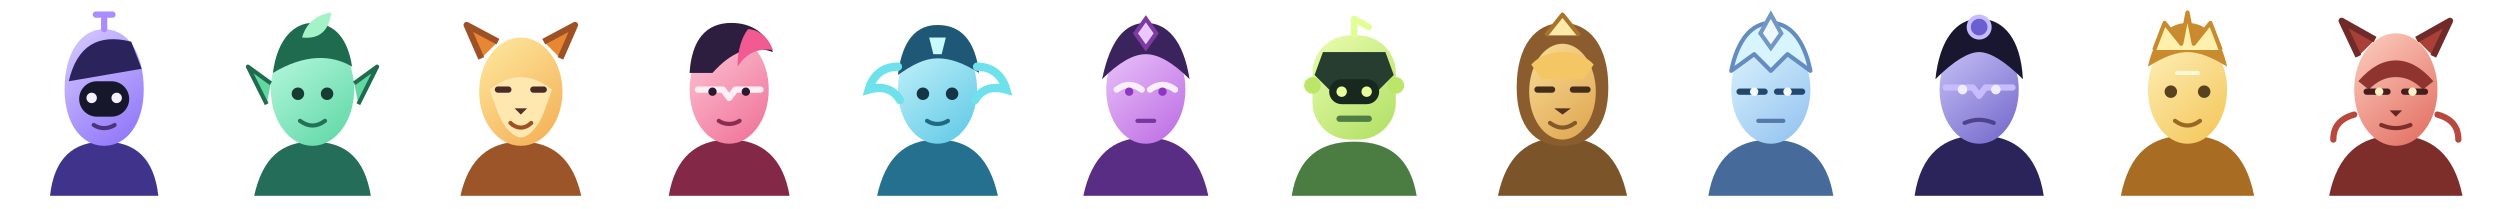
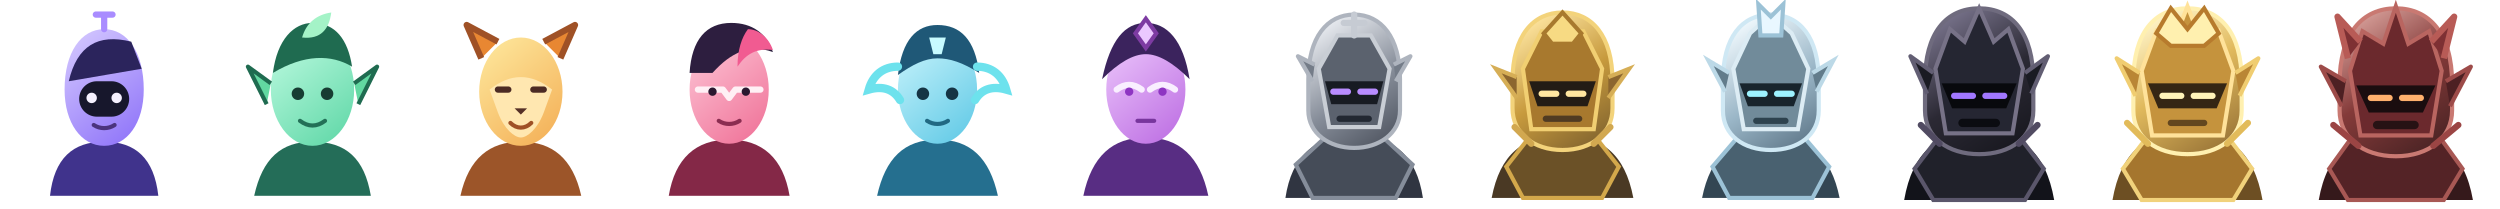
<svg xmlns="http://www.w3.org/2000/svg" width="1200" height="100" viewBox="0 0 1200 100" fill="none">
  <defs>
    <linearGradient id="p0" x1="24" y1="18" x2="78" y2="84" gradientUnits="userSpaceOnUse">
      <stop stop-color="#D9CEFF" />
      <stop offset="1" stop-color="#7858F7" />
    </linearGradient>
    <linearGradient id="p1" x1="22" y1="16" x2="80" y2="86" gradientUnits="userSpaceOnUse">
      <stop stop-color="#C9FFE8" />
      <stop offset="1" stop-color="#3FCB93" />
    </linearGradient>
    <linearGradient id="p2" x1="22" y1="16" x2="82" y2="86" gradientUnits="userSpaceOnUse">
      <stop stop-color="#FFF0A7" />
      <stop offset="1" stop-color="#F09A3C" />
    </linearGradient>
    <linearGradient id="p3" x1="22" y1="16" x2="82" y2="86" gradientUnits="userSpaceOnUse">
      <stop stop-color="#FFD3E0" />
      <stop offset="1" stop-color="#EA4F7E" />
    </linearGradient>
    <linearGradient id="p4" x1="22" y1="16" x2="82" y2="86" gradientUnits="userSpaceOnUse">
      <stop stop-color="#D8FAFF" />
      <stop offset="1" stop-color="#36B8DD" />
    </linearGradient>
    <linearGradient id="p5" x1="22" y1="16" x2="82" y2="86" gradientUnits="userSpaceOnUse">
      <stop stop-color="#F3D4FF" />
      <stop offset="1" stop-color="#AA4AD9" />
    </linearGradient>
-     <linearGradient id="p6" x1="22" y1="16" x2="82" y2="86" gradientUnits="userSpaceOnUse">
-       <stop stop-color="#F0FFB5" />
-       <stop offset="1" stop-color="#9AD548" />
+     <linearGradient id="p6" x1="28" y1="18" x2="72" y2="83" gradientUnits="userSpaceOnUse">
+       <stop stop-color="#E6E9EE" />
+       <stop offset=".45" stop-color="#868D99" />
+       <stop offset="1" stop-color="#343944" />
    </linearGradient>
-     <linearGradient id="p7" x1="22" y1="16" x2="82" y2="86" gradientUnits="userSpaceOnUse">
-       <stop stop-color="#FFE8A6" />
-       <stop offset="1" stop-color="#D18B2E" />
+     <linearGradient id="p7" x1="26" y1="14" x2="74" y2="86" gradientUnits="userSpaceOnUse">
+       <stop stop-color="#FFE7A3" />
+       <stop offset=".42" stop-color="#C79A3D" />
+       <stop offset="1" stop-color="#5E4827" />
    </linearGradient>
-     <linearGradient id="p8" x1="22" y1="16" x2="82" y2="86" gradientUnits="userSpaceOnUse">
-       <stop stop-color="#E8FCFF" />
-       <stop offset="1" stop-color="#75AEEA" />
+     <linearGradient id="p8" x1="27" y1="15" x2="73" y2="86" gradientUnits="userSpaceOnUse">
+       <stop stop-color="#F3FBFF" />
+       <stop offset=".45" stop-color="#9AB6C7" />
+       <stop offset="1" stop-color="#405668" />
    </linearGradient>
-     <linearGradient id="p9" x1="22" y1="16" x2="82" y2="86" gradientUnits="userSpaceOnUse">
-       <stop stop-color="#D7D3FF" />
-       <stop offset="1" stop-color="#5144B9" />
+     <linearGradient id="p9" x1="26" y1="13" x2="76" y2="88" gradientUnits="userSpaceOnUse">
+       <stop stop-color="#77728A" />
+       <stop offset=".42" stop-color="#2B2934" />
+       <stop offset="1" stop-color="#0E0F14" />
    </linearGradient>
-     <linearGradient id="p10" x1="22" y1="16" x2="82" y2="86" gradientUnits="userSpaceOnUse">
-       <stop stop-color="#FFF6C8" />
-       <stop offset="1" stop-color="#F0B532" />
+     <linearGradient id="p10" x1="26" y1="13" x2="74" y2="88" gradientUnits="userSpaceOnUse">
+       <stop stop-color="#FFF4C8" />
+       <stop offset=".38" stop-color="#E0B95C" />
+       <stop offset="1" stop-color="#7A5627" />
    </linearGradient>
-     <linearGradient id="p11" x1="22" y1="16" x2="82" y2="86" gradientUnits="userSpaceOnUse">
-       <stop stop-color="#FFD7C9" />
-       <stop offset="1" stop-color="#D84C3F" />
+     <linearGradient id="p11" x1="24" y1="12" x2="76" y2="88" gradientUnits="userSpaceOnUse">
+       <stop stop-color="#D9A29C" />
+       <stop offset=".4" stop-color="#843A39" />
+       <stop offset="1" stop-color="#30191B" />
    </linearGradient>
  </defs>
  <g transform="translate(0 0)">
    <path d="M24 94c2-18 11-26 26-26s24 8 26 26H24Z" fill="#40338C" />
    <path d="M31 43c0-18 8-29 19-29s19 11 19 29c0 16-8 27-19 27S31 59 31 43Z" fill="url(#p0)" />
    <path d="M33 39c4-17 14-23 30-19l5 13-35 6Z" fill="#2B245C" />
    <rect x="38" y="39" width="24" height="17" rx="8.5" fill="#17172C" />
    <circle cx="44" cy="47" r="2.5" fill="#F5F1FF" />
    <circle cx="56" cy="47" r="2.5" fill="#F5F1FF" />
    <path d="M45 60c3 2 7 2 10 0" stroke="#4B347E" stroke-width="2" stroke-linecap="round" />
    <path d="M50 14V7M46 7h8" stroke="#A98CFF" stroke-width="3" stroke-linecap="round" />
  </g>
  <g transform="translate(100 0)">
    <path d="M22 94c4-18 13-26 28-26 16 0 25 8 28 26H22Z" fill="#246D58" />
    <ellipse cx="50" cy="43" rx="20" ry="27" fill="url(#p1)" />
    <path d="M31 35c2-16 10-24 19-24 11 0 17 8 19 21-10-6-23-6-38 3Z" fill="#1F6B50" />
    <path d="M30 40 19 32l9 18M70 40l11-8-9 18" fill="#62D8A1" stroke="#1F6B50" stroke-width="2" stroke-linejoin="round" />
    <circle cx="43" cy="45" r="3" fill="#173C32" />
    <circle cx="57" cy="45" r="3" fill="#173C32" />
    <path d="M44 58c4 3 8 3 12 0" stroke="#237057" stroke-width="2" stroke-linecap="round" />
    <path d="M45 18c2-7 7-11 14-12-1 8-5 13-14 12Z" fill="#A4F3C7" />
  </g>
  <g transform="translate(200 0)">
    <path d="M21 94c4-18 14-26 29-26s25 8 29 26H21Z" fill="#9C5529" />
    <path d="m31 28-7-16 15 8M69 28l7-16-15 8" fill="#E88732" stroke="#9F5126" stroke-width="3" stroke-linejoin="round" />
    <ellipse cx="50" cy="44" rx="20" ry="26" fill="url(#p2)" />
    <path d="M35 43c5-4 10-6 15-6s10 2 15 6l-4 11c-3 8-8 12-11 12s-8-4-11-12l-4-11Z" fill="#FFE7B0" />
    <path d="M39 43h5M56 43h5" stroke="#4C2B24" stroke-width="3" stroke-linecap="round" />
    <path d="m47 52 3 3 3-3" fill="#553026" />
    <path d="M45 59c3 3 7 3 10 0" stroke="#9F5126" stroke-width="2" stroke-linecap="round" />
  </g>
  <g transform="translate(300 0)">
    <path d="M21 94c3-18 13-27 29-27s26 9 29 27H21Z" fill="#842847" />
    <ellipse cx="50" cy="43" rx="19" ry="26" fill="url(#p3)" />
    <path d="M31 35c1-16 8-24 20-24 10 0 17 5 20 14-11-4-20 0-29 10H31Z" fill="#2D1E3F" />
    <path d="M59 14c5 0 10 4 12 10-8-1-13 2-17 8 0-8 2-14 5-18Z" fill="#F15B91" />
    <path d="M35 43h12l3 4 3-4h12" stroke="#FFF0F5" stroke-width="3" stroke-linecap="round" stroke-linejoin="round" />
    <circle cx="42" cy="44" r="2" fill="#2B1830" />
    <circle cx="58" cy="44" r="2" fill="#2B1830" />
    <path d="M45 58c3 2 7 2 10 0" stroke="#8B2D51" stroke-width="2" stroke-linecap="round" />
  </g>
  <g transform="translate(400 0)">
    <path d="M21 94c4-18 13-27 29-27s25 9 29 27H21Z" fill="#256F8F" />
    <ellipse cx="50" cy="43" rx="19" ry="26" fill="url(#p4)" />
    <path d="M31 36c2-17 9-24 19-24 11 0 18 7 20 23-8-5-14-7-20-7-6 0-12 3-19 8Z" fill="#1F5877" />
    <path d="M31 32c-7 0-12 4-14 11 7-2 12 0 15 5M69 32c7 0 12 4 14 11-7-2-12 0-15 5" stroke="#6DE2ED" stroke-width="4" stroke-linecap="round" />
    <circle cx="43" cy="45" r="3" fill="#153444" />
    <circle cx="57" cy="45" r="3" fill="#153444" />
    <path d="M45 58c3 2 7 2 10 0" stroke="#216983" stroke-width="2" stroke-linecap="round" />
    <path d="M46 18h8l-2 8h-4l-2-8Z" fill="#C7FBFF" />
  </g>
  <g transform="translate(500 0)">
    <path d="M20 94c4-19 14-28 30-28s26 9 30 28H20Z" fill="#582D83" />
    <ellipse cx="50" cy="43" rx="19" ry="26" fill="url(#p5)" />
    <path d="M29 38c4-19 11-27 21-27 10 0 18 8 21 27-8-8-15-12-21-12s-13 4-21 12Z" fill="#3B235D" />
    <path d="M36 43c4-3 8-3 12 0M52 43c4-3 8-3 12 0" stroke="#F9EFFF" stroke-width="3" stroke-linecap="round" />
    <circle cx="42" cy="44" r="2" fill="#8E35C2" />
    <circle cx="58" cy="44" r="2" fill="#8E35C2" />
    <path d="M46 58h8" stroke="#78369D" stroke-width="2" stroke-linecap="round" />
    <path d="m50 9 5 7-5 7-5-7 5-7Z" fill="#EBC8FF" stroke="#7D3BA2" stroke-width="2" />
  </g>
  <g transform="translate(600 0)">
-     <path d="M20 94c3-18 13-26 30-26s27 8 30 26H20Z" fill="#4B7D42" />
-     <rect x="30" y="17" width="40" height="50" rx="18" fill="url(#p6)" />
-     <path d="M35 25h30l4 11-7 7H38l-7-7 4-11Z" fill="#263D30" />
-     <rect x="38" y="38" width="24" height="12" rx="6" fill="#18281E" />
-     <circle cx="44" cy="44" r="2.5" fill="#E8FF9B" />
-     <circle cx="56" cy="44" r="2.5" fill="#E8FF9B" />
-     <path d="M43 57h14" stroke="#507D43" stroke-width="3" stroke-linecap="round" />
-     <path d="M50 17V9l7 4" stroke="#DFFF93" stroke-width="3" stroke-linecap="round" stroke-linejoin="round" />
-     <circle cx="30" cy="41" r="4" fill="#BCE66A" />
-     <circle cx="70" cy="41" r="4" fill="#BCE66A" />
+     <path d="M17 95c3-20 14-30 33-30s30 10 33 30H17Z" fill="#303541" />
+     <path d="M22 79 35 67h30l13 12-8 16H30l-8-16Z" fill="#454C58" stroke="#858D9A" stroke-width="2" />
+     <path d="M28 38c0-20 9-31 22-31s22 11 22 31v15c0 11-10 18-22 18S28 64 28 53V38Z" fill="url(#p6)" stroke="#AEB4BE" stroke-width="2" />
+     <path d="M33 33 42 17h16l9 16-5 28H38l-5-28Z" fill="#5B626E" stroke="#C9CED5" stroke-width="2" />
+     <path d="M36 39h28l-3 11H39l-3-11Z" fill="#171B22" />
+     <path d="M40 44h7M53 44h7" stroke="#B88CFF" stroke-width="3" stroke-linecap="round" />
+     <path d="M50 17V7M45 11h10" stroke="#C6CBD3" stroke-width="3" stroke-linecap="round" />
+     <path d="M31 31 23 27l7 12M69 31l8-4-7 12" fill="#747C88" stroke="#AEB4BE" stroke-width="2" stroke-linejoin="round" />
+     <path d="M43 57h14" stroke="#222832" stroke-width="3" stroke-linecap="round" />
  </g>
  <g transform="translate(700 0)">
-     <path d="M19 94c4-19 14-28 31-28s27 9 31 28H19Z" fill="#7B5529" />
-     <path d="M28 42c0-20 9-31 22-31s22 11 22 31c0 19-9 28-22 28s-22-9-22-28Z" fill="#8B5D2E" />
-     <ellipse cx="50" cy="44" rx="16" ry="23" fill="url(#p7)" />
-     <path d="M35 31c7-8 23-8 30 0l-5 7H40l-5-7Z" fill="#F4C664" />
-     <path d="M38 43h7M55 43h7" stroke="#432D1B" stroke-width="3" stroke-linecap="round" />
-     <path d="m46 52 4 3 4-3" fill="#55331C" />
-     <path d="M44 59c4 3 8 3 12 0" stroke="#83582A" stroke-width="2" stroke-linecap="round" />
-     <path d="M42 17 50 7l8 10" fill="#FFE9A8" stroke="#A7742A" stroke-width="2" stroke-linejoin="round" />
+     <path d="M16 95c4-21 15-30 34-30s30 9 34 30H16Z" fill="#4A3924" />
+     <path d="M23 80 34 66h32l11 14-8 15H31l-8-15Z" fill="#6B5127" stroke="#D3A84B" stroke-width="2" />
+     <path d="M26 39c0-22 10-33 24-33s24 11 24 33v13c0 12-10 20-24 20s-24-8-24-20V39Z" fill="url(#p7)" stroke="#F3D37B" stroke-width="2" />
+     <path d="M31 33 40 15h20l9 18-4 29H35l-4-29Z" fill="#A8792E" stroke="#F1CF72" stroke-width="2" />
+     <path d="m41 16 9-10 9 10-4 5H45l-4-5Z" fill="#F7DA83" stroke="#A8792E" stroke-width="2" />
+     <path d="M34 39h32l-4 12H38l-4-12Z" fill="#231C15" />
+     <path d="M40 45h7M53 45h7" stroke="#FFE6A0" stroke-width="3" stroke-linecap="round" />
+     <path d="M28 37 18 33l10 14M72 37l10-4-10 14" fill="#8C662F" stroke="#D6AE56" stroke-width="2" />
+     <path d="M42 57h16" stroke="#503B22" stroke-width="3" stroke-linecap="round" />
+     <path d="M35 69 27 61M65 69l8-8" stroke="#D2A850" stroke-width="3" stroke-linecap="round" />
  </g>
  <g transform="translate(800 0)">
-     <path d="M20 94c3-18 13-27 30-27s27 9 30 27H20Z" fill="#466B9A" />
-     <ellipse cx="50" cy="43" rx="19" ry="26" fill="url(#p8)" />
-     <path d="M31 34c3-15 10-23 19-23s16 8 19 23L58 26l-8 8-8-8-11 8Z" fill="#D8F5FF" stroke="#658CC0" stroke-width="2" stroke-linejoin="round" />
-     <path d="M35 44h12M53 44h12" stroke="#24476F" stroke-width="3" stroke-linecap="round" />
-     <circle cx="42" cy="44" r="2" fill="#F5FDFF" />
-     <circle cx="58" cy="44" r="2" fill="#F5FDFF" />
-     <path d="M44 58h12" stroke="#5679A7" stroke-width="2" stroke-linecap="round" />
-     <path d="m50 7 5 9-5 7-5-7 5-9Z" fill="#EEF9FF" stroke="#7397C4" stroke-width="2" />
+     <path d="M17 95c4-20 15-30 33-30s29 10 33 30H17Z" fill="#334653" />
+     <path d="M22 80 34 66h32l12 14-8 15H30l-8-15Z" fill="#496170" stroke="#9CC2D6" stroke-width="2" />
+     <path d="M27 39c0-21 9-32 23-32s23 11 23 32v14c0 12-10 19-23 19s-23-7-23-19V39Z" fill="url(#p8)" stroke="#CFE8F4" stroke-width="2" />
+     <path d="M32 33 40 16l10-9 10 9 8 17-5 29H37l-5-29Z" fill="#718B9A" stroke="#DCECF4" stroke-width="2" />
+     <path d="M50 8 56 2l-1 15h-10L44 2l6 6Z" fill="#E9F7FF" stroke="#9CC2D6" stroke-width="2" />
+     <path d="M35 40h30l-4 11H39l-4-11Z" fill="#18242C" />
+     <path d="M40 45h7M53 45h7" stroke="#9DF2FF" stroke-width="3" stroke-linecap="round" />
+     <path d="M30 35 20 29l8 15M70 35l10-6-8 15" fill="#627C8B" stroke="#BCD9E7" stroke-width="2" />
+     <path d="M43 58h14" stroke="#2D424E" stroke-width="3" stroke-linecap="round" />
  </g>
  <g transform="translate(900 0)">
-     <path d="M19 94c3-20 14-29 31-29s28 9 31 29H19Z" fill="#2A245A" />
-     <ellipse cx="50" cy="43" rx="19" ry="26" fill="url(#p9)" />
-     <path d="M29 38c2-19 10-29 21-29 12 0 20 10 21 29-9-9-16-13-21-13s-12 4-21 13Z" fill="#19172F" />
-     <path d="M34 42h13l3 4 3-4h13" stroke="#C6BCFF" stroke-width="3" stroke-linecap="round" stroke-linejoin="round" />
-     <circle cx="42" cy="43" r="2.3" fill="#F0EDFF" />
-     <circle cx="58" cy="43" r="2.3" fill="#F0EDFF" />
-     <path d="M43 59c5-2 9-2 14 0" stroke="#4D438D" stroke-width="2" stroke-linecap="round" />
-     <circle cx="50" cy="13" r="5" fill="#6A5FD0" stroke="#C6BCFF" stroke-width="2" />
+     <path d="M14 96c4-23 16-33 36-33s32 10 36 33H14Z" fill="#12131A" />
+     <path d="M19 81 32 64h36l13 17-9 15H28l-9-15Z" fill="#20212A" stroke="#5A566B" stroke-width="2" />
+     <path d="M24 39c0-23 10-35 26-35s26 12 26 35v14c0 13-11 21-26 21s-26-8-26-21V39Z" fill="url(#p9)" stroke="#6F6B7E" stroke-width="2" />
+     <path d="M29 33 36 14l7 6 7-16 7 16 7-6 7 19-5 31H34l-5-31Z" fill="#252632" stroke="#777287" stroke-width="2" />
+     <path d="M32 40h36l-5 12H37l-5-12Z" fill="#08090D" />
+     <path d="M38 46h9M53 46h9" stroke="#A177FF" stroke-width="3" stroke-linecap="round" />
+     <path d="M28 35 17 27l8 18M72 35l11-8-8 18" fill="#1A1B23" stroke="#625E73" stroke-width="2" stroke-linejoin="round" />
+     <path d="M42 59h16" stroke="#0B0C11" stroke-width="4" stroke-linecap="round" />
+     <path d="M31 69 22 60M69 69l9-9" stroke="#514B62" stroke-width="3" stroke-linecap="round" />
  </g>
  <g transform="translate(1000 0)">
-     <path d="M18 94c4-20 14-29 32-29s28 9 32 29H18Z" fill="#A86D22" />
-     <ellipse cx="50" cy="43" rx="19" ry="26" fill="url(#p10)" />
-     <path d="M31 32c3-14 10-21 19-21s16 7 19 21c-8-5-14-7-19-7s-11 2-19 7Z" fill="#C98B2E" />
-     <path d="m34 24 5-13 8 10 3-15 3 15 8-10 5 13" fill="#FFF0AD" stroke="#C88A2D" stroke-width="2" stroke-linejoin="round" />
-     <circle cx="42" cy="44" r="3" fill="#59421F" />
-     <circle cx="58" cy="44" r="3" fill="#59421F" />
-     <path d="M44 58c4 3 8 3 12 0" stroke="#9A6825" stroke-width="2" stroke-linecap="round" />
-     <path d="M45 35h10" stroke="#FFF8D6" stroke-width="2" stroke-linecap="round" />
+     <path d="M14 96c4-23 16-33 36-33s32 10 36 33H14Z" fill="#6D4F23" />
+     <path d="M19 81 32 64h36l13 17-9 15H28l-9-15Z" fill="#A5762E" stroke="#F1D27B" stroke-width="2" />
+     <path d="M24 39c0-23 10-35 26-35s26 12 26 35v14c0 13-11 21-26 21s-26-8-26-21V39Z" fill="url(#p10)" stroke="#FFF0B0" stroke-width="2" />
+     <path d="M28 34 35 15l8 6 7-18 7 18 8-6 7 19-5 31H33l-5-31Z" fill="#C5933D" stroke="#FFE29A" stroke-width="2" />
+     <path d="m35 16 7-12 8 10 8-10 7 12-7 6H42l-7-6Z" fill="#FFF0AF" stroke="#B77B2D" stroke-width="2" />
+     <path d="M31 40h38l-5 12H36l-5-12Z" fill="#352614" />
+     <path d="M38 46h9M53 46h9" stroke="#FFF3B9" stroke-width="3" stroke-linecap="round" />
+     <path d="M27 35 16 28l9 18M73 35l11-7-9 18" fill="#B98635" stroke="#F0CD71" stroke-width="2" stroke-linejoin="round" />
+     <path d="M42 59h16" stroke="#63471F" stroke-width="3" stroke-linecap="round" />
+     <path d="M31 69 21 59M69 69l10-10" stroke="#E2BB5A" stroke-width="3" stroke-linecap="round" />
  </g>
  <g transform="translate(1100 0)">
-     <path d="M18 94c4-20 15-29 32-29s28 9 32 29H18Z" fill="#7D2E2B" />
-     <path d="m32 27-8-17 16 9M68 27l8-17-16 9" fill="#A93F36" stroke="#702A28" stroke-width="3" stroke-linejoin="round" />
-     <ellipse cx="50" cy="43" rx="20" ry="27" fill="url(#p11)" />
-     <path d="M32 39c6-7 12-10 18-10s12 3 18 10l-5 4c-4-4-8-6-13-6s-9 2-13 6l-5-4Z" fill="#8F342F" />
-     <path d="M36 44h10M54 44h10" stroke="#451D1C" stroke-width="3" stroke-linecap="round" />
-     <circle cx="42" cy="44" r="2" fill="#FFF0C5" />
-     <circle cx="58" cy="44" r="2" fill="#FFF0C5" />
-     <path d="m47 53 3 3 3-3" fill="#612522" />
-     <path d="M43 60c5 2 9 2 14 0" stroke="#7D2E2B" stroke-width="2" stroke-linecap="round" />
-     <path d="M30 55c-7 2-10 6-10 12M70 55c7 2 10 6 10 12" stroke="#B8483E" stroke-width="3" stroke-linecap="round" />
+     <path d="M13 96c4-23 17-33 37-33s33 10 37 33H13Z" fill="#35191B" />
+     <path d="M18 81 31 63h38l13 18-9 15H27l-9-15Z" fill="#542326" stroke="#A85854" stroke-width="2" />
+     <path d="M23 40c0-24 11-36 27-36s27 12 27 36v13c0 13-11 22-27 22s-27-9-27-22V40Z" fill="url(#p11)" stroke="#C97972" stroke-width="2" />
+     <path d="M28 34 34 15l10 6 6-18 6 18 10-6 6 19-5 31H33l-5-31Z" fill="#6B292D" stroke="#B96560" stroke-width="2" />
+     <path d="M33 20 22 8l5 20M67 20 78 8l-5 20" fill="#7E3033" stroke="#B85B56" stroke-width="3" stroke-linejoin="round" />
+     <path d="M31 41h38l-6 13H37l-6-13Z" fill="#1A0D0F" />
+     <path d="M38 47h9M53 47h9" stroke="#FFB06D" stroke-width="3" stroke-linecap="round" />
+     <path d="M26 39 14 32l10 19M74 39l12-7-10 19" fill="#4D2023" stroke="#9D4B49" stroke-width="2" stroke-linejoin="round" />
+     <path d="M41 60h18" stroke="#271214" stroke-width="4" stroke-linecap="round" />
+     <path d="M32 70 20 60M68 70l12-10" stroke="#9B4544" stroke-width="3" stroke-linecap="round" />
  </g>
</svg>
